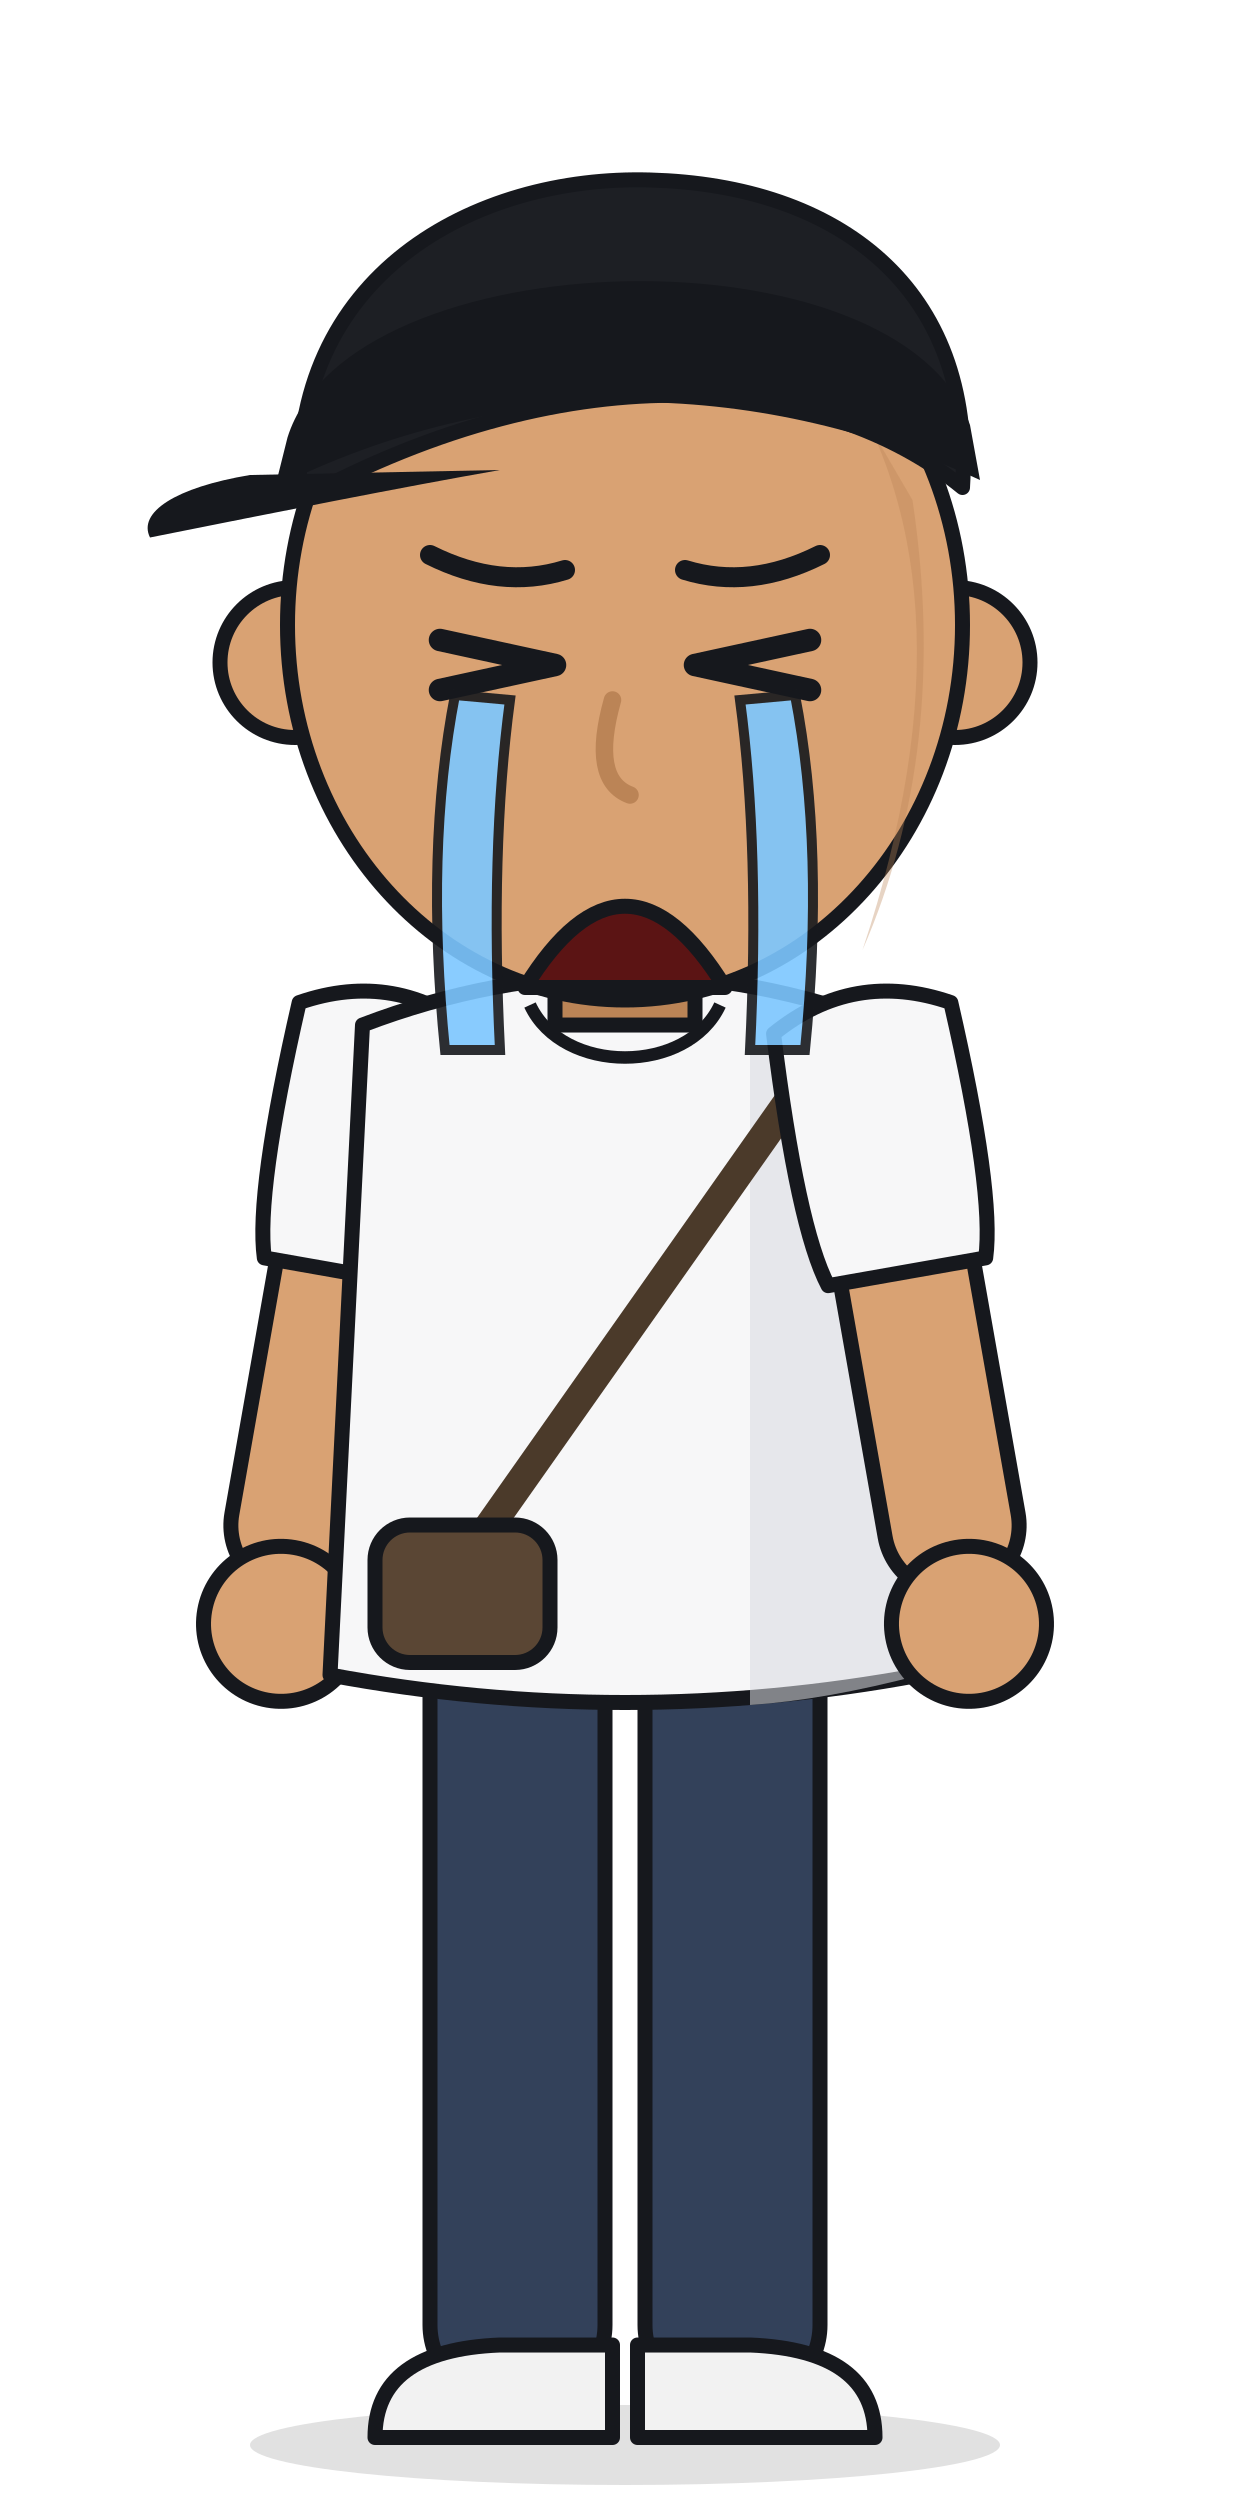
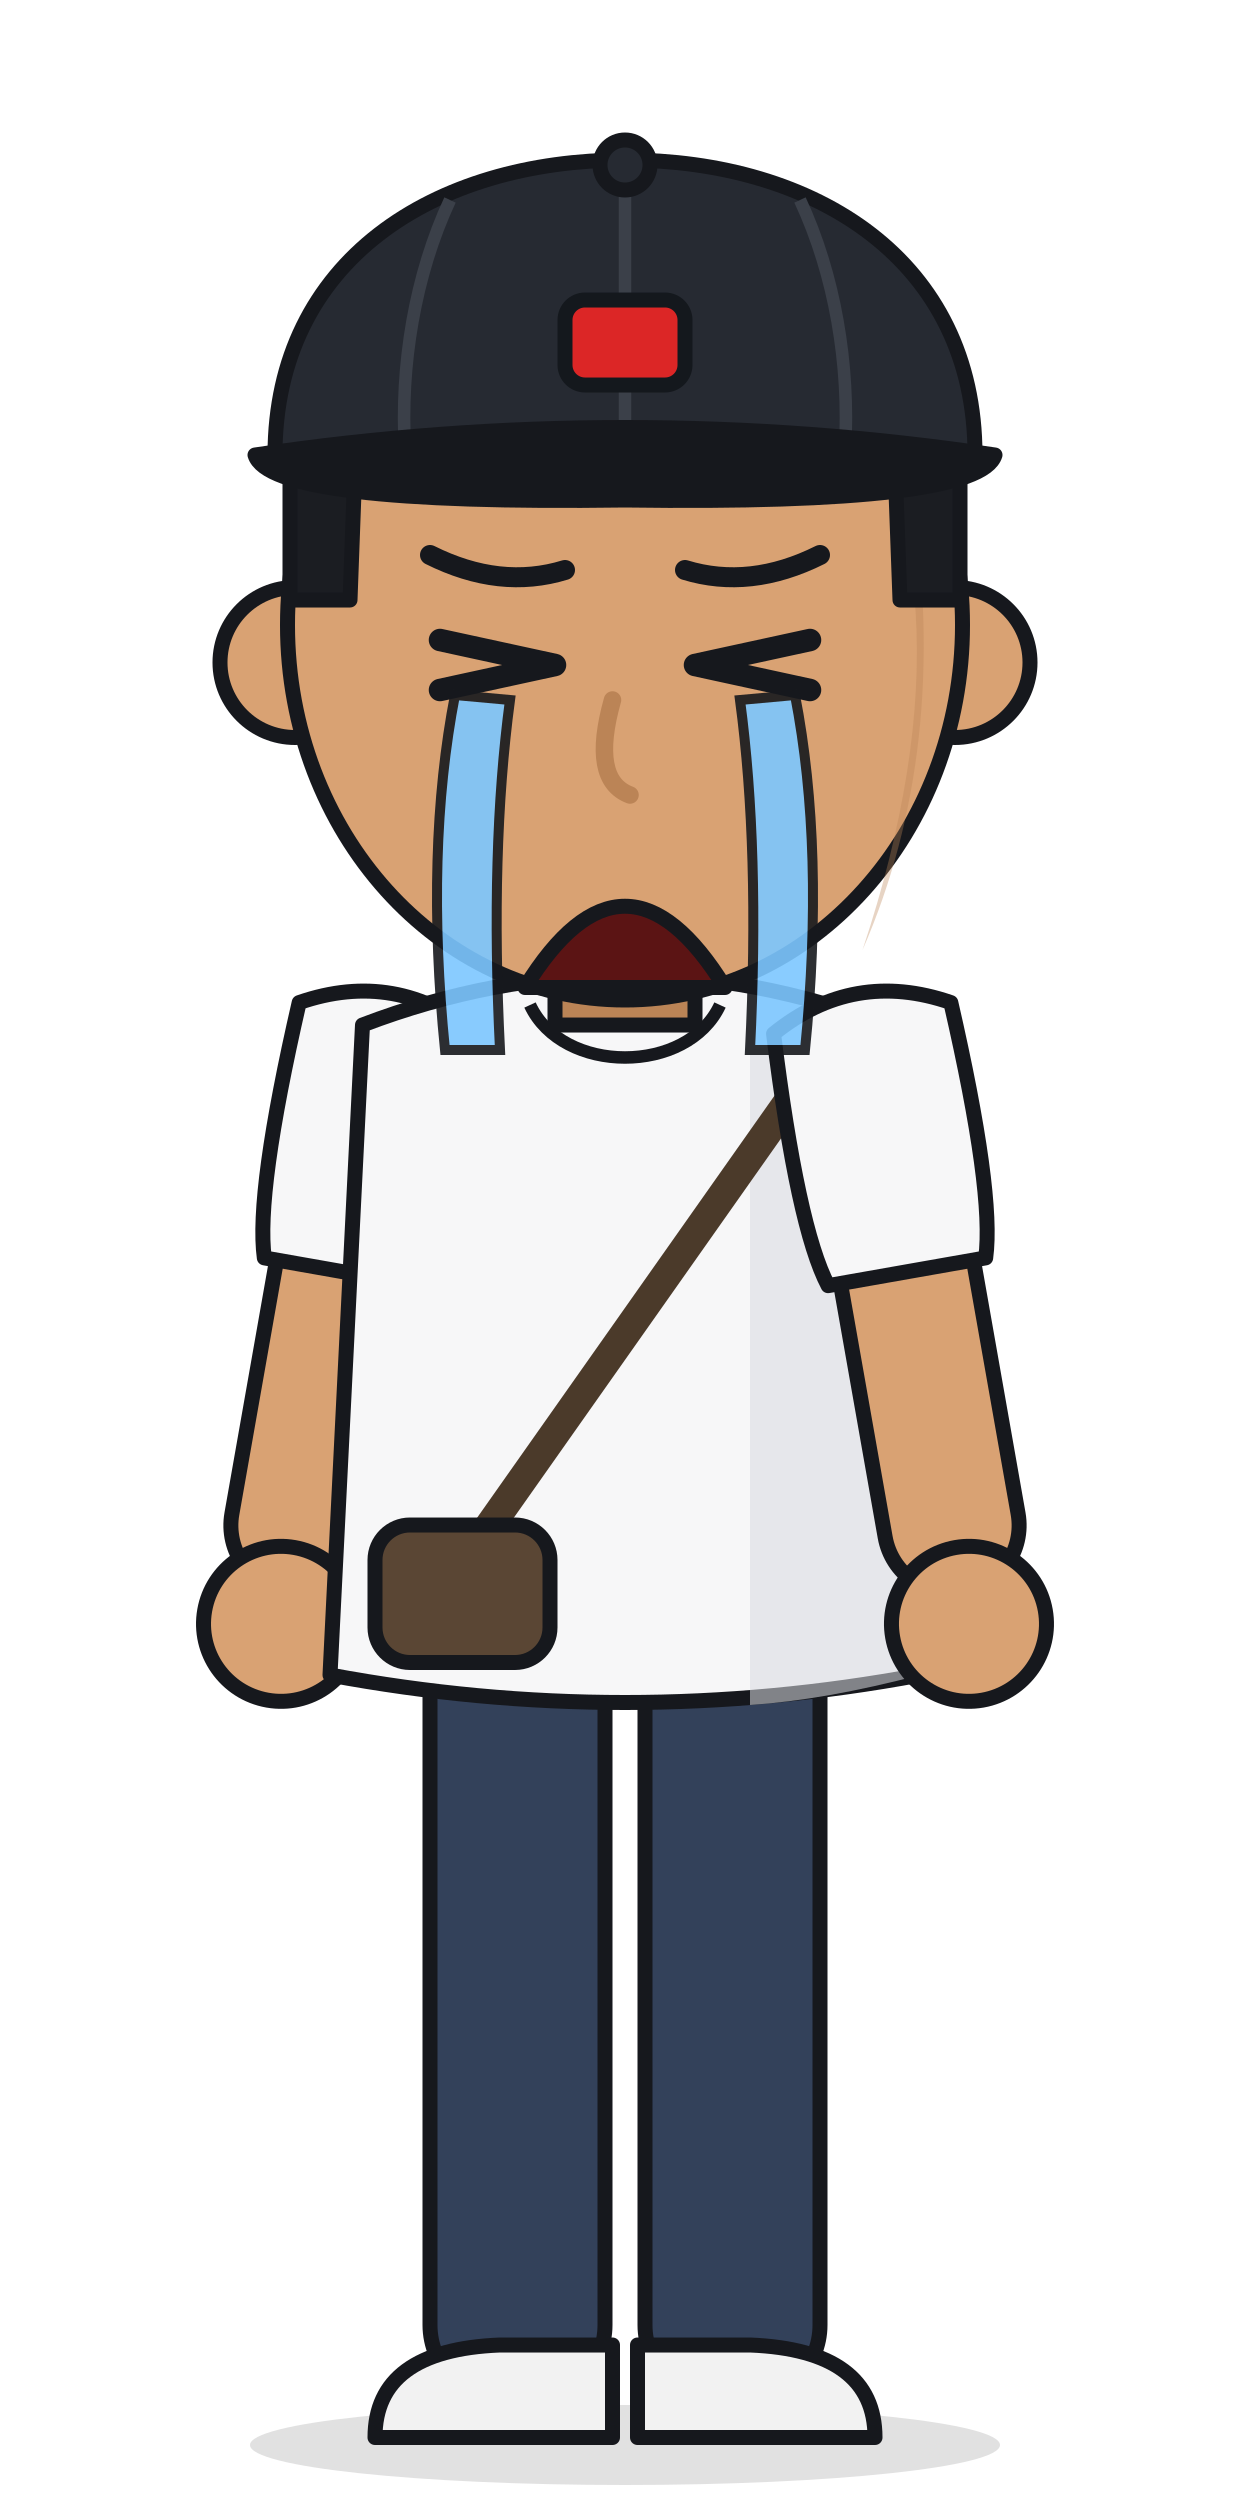
<svg xmlns="http://www.w3.org/2000/svg" viewBox="0 0 500 1000" width="500" height="1000">
  <ellipse cx="250" cy="978" rx="150" ry="16" fill="#000" opacity="0.12" />
  <g id="legs">
    <rect x="172" y="640" width="70" height="320" rx="30" fill="#33415a" stroke="#16181d" stroke-width="6" stroke-linejoin="round" stroke-linecap="round" />
    <rect x="258" y="640" width="70" height="320" rx="30" fill="#33415a" stroke="#16181d" stroke-width="6" stroke-linejoin="round" stroke-linecap="round" />
    <path d="M150 975 Q150 940 200 938 L245 938 L245 975 Z" fill="#f2f2f2" stroke="#16181d" stroke-width="6" stroke-linejoin="round" stroke-linecap="round" />
    <path d="M350 975 Q350 940 300 938 L255 938 L255 975 Z" fill="#f2f2f2" stroke="#16181d" stroke-width="6" stroke-linejoin="round" stroke-linecap="round" />
  </g>
  <g id="arm-back">
    <g transform="translate(152 425) rotate(10)">
      <rect x="-27" y="-10" width="54" height="225" rx="27" fill="#d9a273" stroke="#16181d" stroke-width="6" stroke-linejoin="round" stroke-linecap="round" />
      <path d="M-36 -18 Q-40 60 -32 85 L32 85 Q40 60 36 -18 Q0 -38 -36 -18 Z" fill="#f7f7f8" stroke="#16181d" stroke-width="6" stroke-linejoin="round" stroke-linecap="round" />
      <circle cx="0" cy="228" r="31" fill="#d9a273" stroke="#16181d" stroke-width="6" stroke-linejoin="round" stroke-linecap="round" />
    </g>
  </g>
  <g id="torso">
    <path d="M145 410 Q250 370 355 410 L368 670 Q250 692 132 670 Z" fill="#f7f7f8" stroke="#16181d" stroke-width="6" stroke-linejoin="round" stroke-linecap="round" />
    <path d="M300 420 L355 410 L368 670 Q330 680 300 682 Z" fill="#d8dbe0" opacity="0.55" />
    <path d="M212 402 C225 430 275 430 288 402" fill="none" stroke="#16181d" stroke-width="5" />
    <path d="M330 420 L175 640" stroke="#4b3a2a" stroke-width="12" stroke-linecap="round" />
    <rect x="150" y="610" width="70" height="55" rx="14" fill="#5a4634" stroke="#16181d" stroke-width="6" stroke-linejoin="round" stroke-linecap="round" />
  </g>
  <g id="arm-front">
    <g transform="translate(348 425) rotate(-10)">
      <rect x="-27" y="-10" width="54" height="225" rx="27" fill="#d9a273" stroke="#16181d" stroke-width="6" stroke-linejoin="round" stroke-linecap="round" />
      <path d="M-36 -18 Q-40 60 -32 85 L32 85 Q40 60 36 -18 Q0 -38 -36 -18 Z" fill="#f7f7f8" stroke="#16181d" stroke-width="6" stroke-linejoin="round" stroke-linecap="round" />
      <circle cx="0" cy="228" r="31" fill="#d9a273" stroke="#16181d" stroke-width="6" stroke-linejoin="round" stroke-linecap="round" />
    </g>
  </g>
  <g id="head">
    <rect x="222" y="360" width="56" height="50" fill="#bb8456" stroke="#16181d" stroke-width="6" stroke-linejoin="round" stroke-linecap="round" />
    <circle cx="118" cy="265" r="30" fill="#d9a273" stroke="#16181d" stroke-width="6" stroke-linejoin="round" stroke-linecap="round" />
    <circle cx="382" cy="265" r="30" fill="#d9a273" stroke="#16181d" stroke-width="6" stroke-linejoin="round" stroke-linecap="round" />
    <ellipse cx="250" cy="250" rx="135" ry="150" fill="#d9a273" stroke="#16181d" stroke-width="6" stroke-linejoin="round" stroke-linecap="round" />
    <path d="M330 140 Q395 230 345 380 Q380 300 365 200 Z" fill="#bb8456" opacity="0.35" />
-     <path d="M120 200 C115 110 190 70 260 72 C335 74 390 115 385 195 C330 150 230 140 120 200 Z" fill="#1d1f24" stroke="#16181d" stroke-width="6" stroke-linejoin="round" stroke-linecap="round" />
-     <path d="M115 175 C140 95 360 90 388 170 L392 192 C300 150 200 150 110 195 Z" fill="#16181d" />
-     <path d="M100 190 C70 195 55 205 60 215 C110 205 160 195 200 188" fill="#16181d" />
+     <path d="M116 240 L116 186 L142 186 L140 240 Z M384 240 L384 186 L358 186 L360 240 Z" fill="#1b1d22" stroke="#16181d" stroke-width="6" stroke-linejoin="round" stroke-linecap="round" />
+     <path d="M110 182 C110 104 174 64 250 64 C326 64 390 104 390 182 Z" fill="#262a32" stroke="#16181d" stroke-width="6" stroke-linejoin="round" stroke-linecap="round" />
+     <path d="M250 66 L250 180 M180 80 C166 110 160 146 162 180 M320 80 C334 110 340 146 338 180" fill="none" stroke="#3b4049" stroke-width="5" />
+     <circle cx="250" cy="66" r="10" fill="#262a32" stroke="#16181d" stroke-width="6" stroke-linejoin="round" stroke-linecap="round" />
+     <rect x="226" y="120" width="48" height="34" rx="8" fill="#dc2626" stroke="#14181d" stroke-width="6" stroke-linejoin="round" stroke-linecap="round" />
+     <path d="M102 182 Q250 160 398 182 Q392 202 250 200 Q108 202 102 182 Z" fill="#16181d" stroke="#16181d" stroke-width="6" stroke-linejoin="round" stroke-linecap="round" />
    <g id="eyes">
      <path d="M176 256 L222 266 L176 276 M324 256 L278 266 L324 276" fill="none" stroke="#16181d" stroke-width="9" stroke-linecap="round" stroke-linejoin="round" />
      <path d="M172 222 Q200 236 226 228 M274 228 Q300 236 328 222" fill="none" stroke="#16181d" stroke-width="8" stroke-linecap="round" />
    </g>
    <path d="M245 280 Q236 312 252 318" fill="none" stroke="#bb8456" stroke-width="7" stroke-linecap="round" />
    <g id="mouth">
      <path d="M210 395 Q250 330 290 395 Z" fill="#5b1414" stroke="#16181d" stroke-width="6" stroke-linejoin="round" />
    </g>
    <path d="M182 278 Q170 340 178 420 L200 420 Q196 340 204 280 Z M318 278 Q330 340 322 420 L300 420 Q304 340 296 280 Z" fill="#7cc7ff" stroke="#16181d" stroke-width="4" opacity="0.9" />
  </g>
</svg>
